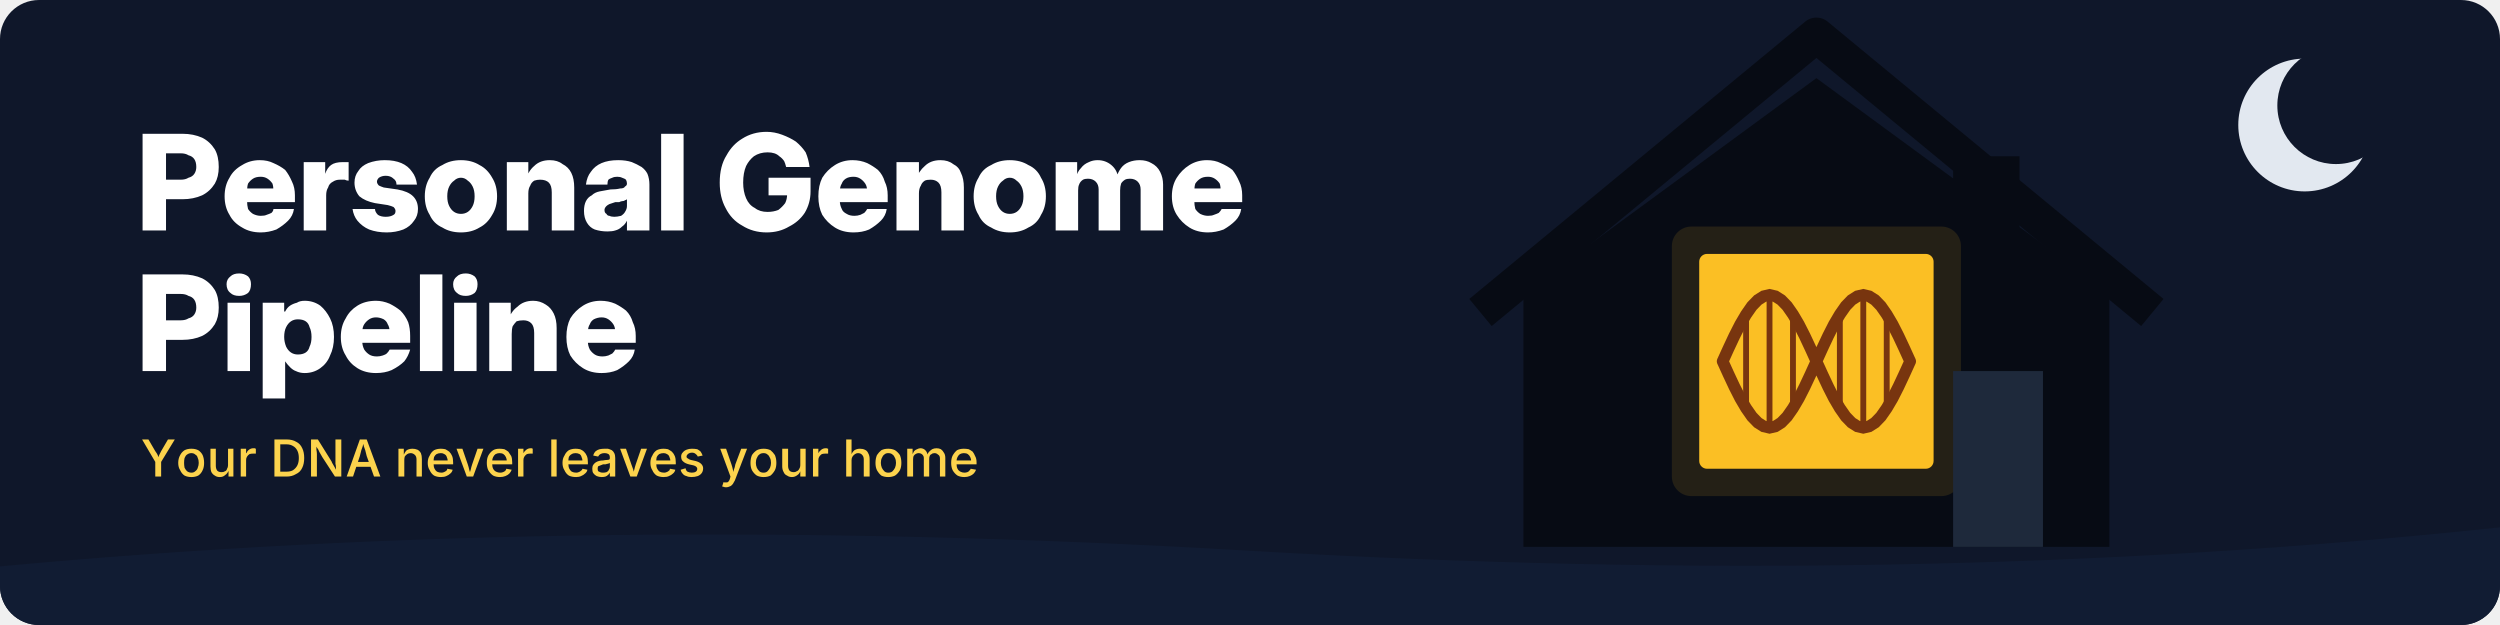
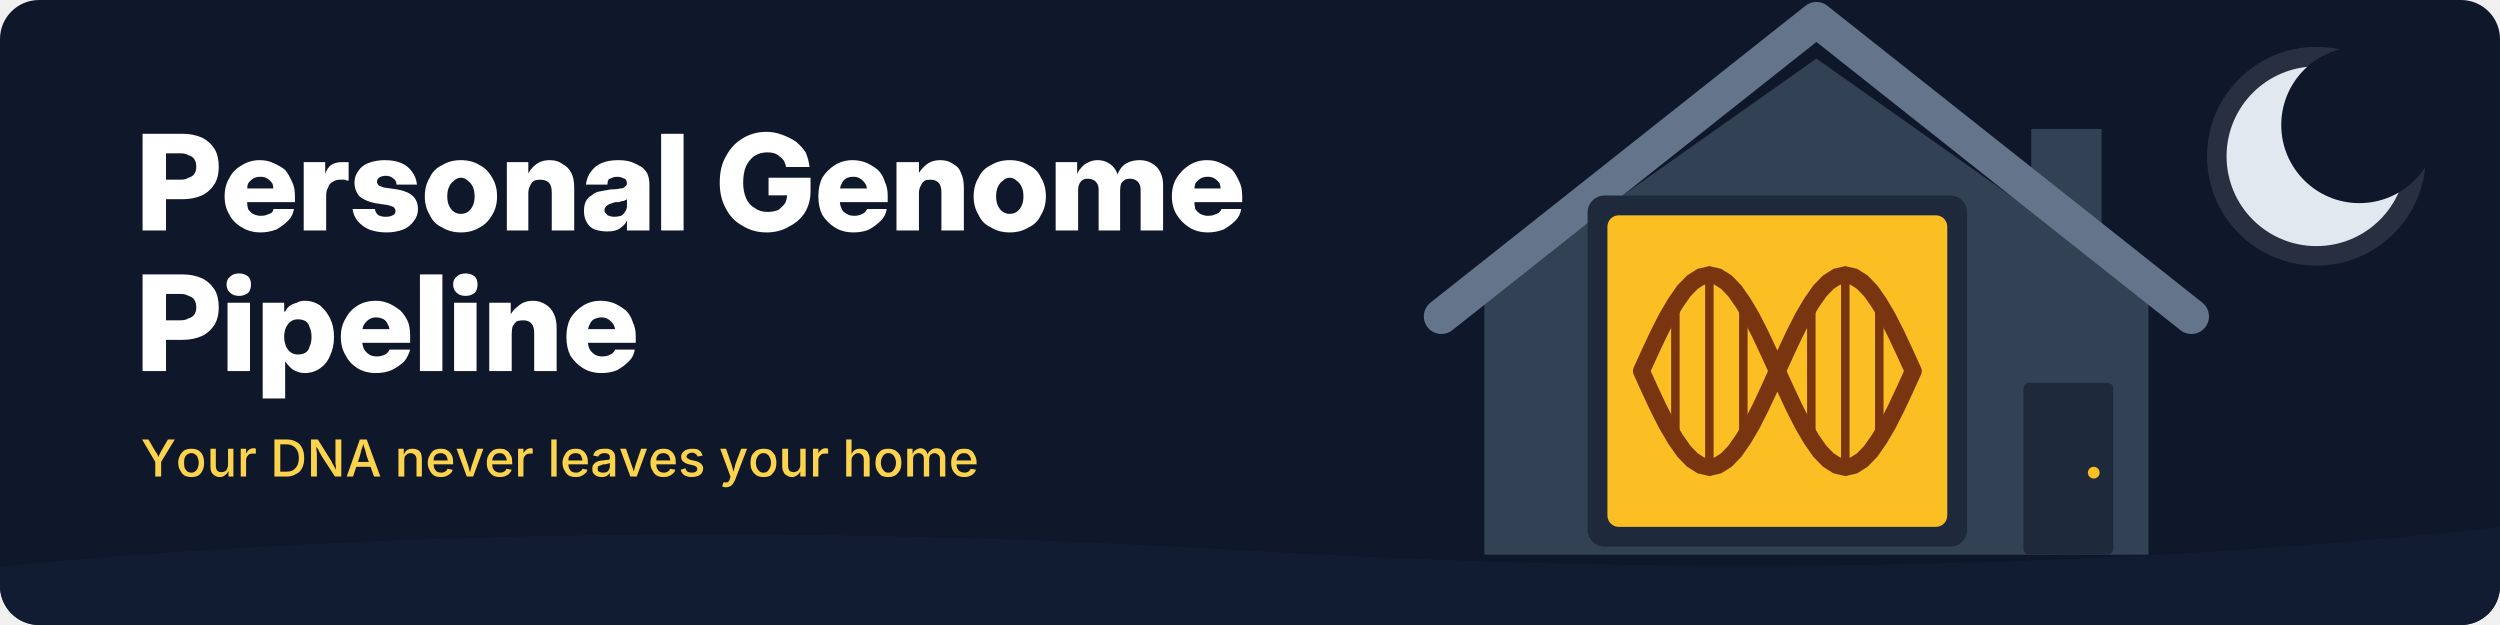
<svg xmlns="http://www.w3.org/2000/svg" viewBox="0 0 1280 320" width="1280" height="320" role="img" aria-label="Personal Genome Pipeline: Your DNA never leaves your home">
  <defs>
    <clipPath id="r">
      <rect width="1280" height="320" rx="20" />
    </clipPath>
  </defs>
  <g clip-path="url(#r)">
    <rect width="1280" height="320" fill="#0f172a" />
-     <circle cx="1180" cy="64" r="34" fill="#e2e8f0" />
-     <circle cx="1196" cy="54" r="30" fill="#0f172a" />
+     <circle cx="1186" cy="80" r="56" fill="#e2e8f0" opacity=".12" />
+     <circle cx="1186" cy="80" r="46" fill="#e2e8f0" />
+     <circle cx="1208" cy="64" r="40" fill="#0f172a" />
    <path d="M0 290Q300 262 640 282T1280 270V320H0Z" fill="#111c33" />
-     <path d="M1000 80h34v70h-34z" fill="#070b14" />
-     <path d="M780 280V150L930 40L1080 150V280Z" fill="#070b14" />
-     <path d="M758 160L930 18L1102 160" fill="none" stroke="#070b14" stroke-width="18" stroke-linejoin="round" />
-     <rect x="856" y="116" width="148" height="138" rx="10" fill="#fbbf24" opacity=".12" />
-     <rect x="870" y="130" width="120" height="110" rx="4" fill="#fbbf24" />
-     <g fill="none" stroke="#78350f" stroke-linecap="round">
-       <path d="M882 185.0V185.0M894 209.0V161.0M906 219.0V151.0M918 209.0V161.0M930 185.0V185.0M942 161.0V209.0M954 151.0V219.0M966 161.0V209.0M978 185.0V185.0" stroke-width="3" />
-       <path d="M882 185.0L885 191.6L888 198.0L891 203.9L894 209.0L897 213.3L900 216.4L903 218.3L906 219.0L909 218.3L912 216.4L915 213.3L918 209.0L921 203.9L924 198.0L927 191.6L930 185.0L933 178.4L936 172.0L939 166.1L942 161.0L945 156.7L948 153.6L951 151.7L954 151.0L957 151.7L960 153.6L963 156.7L966 161.0L969 166.1L972 172.0L975 178.4L978 185.0M882 185.0L885 178.4L888 172.0L891 166.1L894 161.0L897 156.7L900 153.6L903 151.7L906 151.0L909 151.7L912 153.6L915 156.7L918 161.0L921 166.1L924 172.0L927 178.4L930 185.0L933 191.6L936 198.0L939 203.9L942 209.0L945 213.3L948 216.4L951 218.3L954 219.0L957 218.3L960 216.4L963 213.3L966 209.0L969 203.9L972 198.0L975 191.6L978 185.0" stroke-width="6" />
+     <path d="M1040 66h36v70h-36z" fill="#334155" />
+     <path d="M760 284V150L930 30L1100 150V284Z" fill="#334155" />
+     <path d="M738 162L930 10L1122 162" fill="none" stroke="#64748b" stroke-width="18" stroke-linejoin="round" stroke-linecap="round" />
+     <g transform="translate(910 190) scale(1.45) translate(-930 -185)">
+       <rect x="863" y="123" width="134" height="124" rx="6" fill="#1e293b" />
+       <rect x="870" y="130" width="120" height="110" rx="4" fill="#fbbf24" />
+       <g fill="none" stroke="#78350f" stroke-linecap="round">
+         <path d="M882 185.0V185.0M894 209.0V161.0M906 219.0V151.0M918 209.0V161.0M930 185.0V185.0M942 161.0V209.0M954 151.0V219.0M966 161.0V209.0M978 185.0V185.0" stroke-width="3" />
+         <path d="M882 185.0L885 191.6L888 198.0L891 203.9L894 209.0L897 213.3L900 216.4L903 218.3L906 219.0L909 218.3L912 216.4L915 213.3L918 209.0L921 203.9L924 198.0L927 191.6L930 185.0L933 178.4L936 172.0L939 166.1L942 161.0L945 156.7L948 153.6L951 151.7L954 151.0L957 151.7L960 153.6L963 156.7L966 161.0L969 166.1L972 172.0L975 178.4L978 185.0M882 185.0L885 178.4L888 172.0L891 166.1L894 161.0L897 156.7L900 153.6L903 151.7L906 151.0L909 151.7L912 153.6L915 156.7L918 161.0L921 166.1L924 172.0L927 178.4L930 185.0L933 191.6L936 198.0L939 203.9L942 209.0L945 213.3L948 216.4L951 218.3L954 219.0L957 218.3L960 216.4L963 213.3L966 209.0L969 203.9L972 198.0L975 191.6L978 185.0" stroke-width="6" />
+       </g>
    </g>
    <path d="M930.0 130V240" stroke="#070b14" stroke-width="6" opacity=".0" />
-     <rect x="1000" y="190" width="46" height="90" fill="#1e293b" />
+     <rect x="1036" y="196" width="46" height="88" rx="3" fill="#1e293b" />
+     <circle cx="1072" cy="242" r="3" fill="#fbbf24" />
    <path transform="scale(0.5)" fill="#fff" d="m146 236v-99h41q11 0 20 4 8 4 13 12 4 7 4 18 0 10-4 17-5 8-13 12-9 4-20 4h-27v-20h25q5 0 8-2 4-1 6-4 2-3 2-7 0-5-2-8-2-3-6-4-3-2-8-2h-15v79zm121 2q-11 0-19-5-9-5-13-13-5-8-5-19 0-11 5-19 4-8 13-13 8-5 18-5 8 0 14 3 7 3 12 7 4 5 7 12 3 6 3 14v7h-64v-14h53l-11 3q0-5-1-8-2-3-5-5-3-2-7-2-5 0-8 2-3 2-5 5-1 3-1 8v10q0 4 1 8 2 3 5 5 4 2 8 2 4 0 6-1 3-1 5-2 2-2 2-4h21q-1 7-6 12-5 5-12 9-8 3-16 3zm44-2v-70h22v12q2-6 6-9 4-3 12-3 1 0 3 0 1 0 3 0v19q-2 0-4-1-3 0-5 0-4 0-7 2-4 2-5 6-2 3-2 8v36zm85 2q-10 0-18-3-7-3-12-9-4-5-5-12h23q0 3 3 6 3 2 8 2 5 0 8-2 2-1 2-4 0-2-2-4-2-1-6-2l-13-2q-10-2-16-7-5-6-5-14 0-7 4-12 3-5 10-8 8-3 17-3 10 0 17 3 7 3 11 9 4 5 5 13h-21q0-4-3-6-3-3-8-3-4 0-7 2-2 2-2 4 0 2 2 4 2 1 5 2l14 2q11 2 16 7 5 5 5 13 0 7-4 12-4 6-11 9-8 3-17 3zm76 0q-11 0-19-5-9-4-13-13-5-8-5-19 0-11 5-19 4-9 13-13 8-5 19-5 11 0 19 5 8 4 13 13 5 8 5 19 0 11-5 19-5 9-13 13-8 5-19 5zm0-19q4 0 7-2 3-2 5-6 2-4 2-10 0-6-2-10-2-4-5-6-3-3-7-3-4 0-7 3-3 2-5 6-2 4-2 10 0 6 2 10 2 4 5 6 3 2 7 2zm69-21v38h-22v-70h22v19h-3q3-10 9-15 6-6 16-6 8 0 13 4 6 3 9 9 3 6 3 15v44h-23v-39q0-7-3-10-3-3-9-3-3 0-6 1-3 2-4 5-2 3-2 8zm81 39q-7 0-13-2-5-2-8-7-3-5-3-12 0-6 2-10 2-4 6-6 3-3 8-4 5-1 11-2 6 0 10-1 4 0 5-2 2-1 2-3 0-2-1-4-1-1-4-2-2-1-5-1-3 0-5 1-3 1-4 2-1 2-1 5h-22q1-8 5-13 4-6 11-9 7-3 17-3 8 0 14 2 5 2 10 5 4 3 6 7 2 5 2 11v47h-23v-10q-2 4-5 6-3 3-7 4-3 1-8 1zm7-15q3 0 7-1 3-2 4-4 2-3 2-6v-7q-1 1-2 1-1 1-3 1-1 0-3 1-2 0-4 0-3 1-6 2-2 1-3 2-2 2-2 4 0 3 2 4 1 2 3 2 2 1 5 1zm71-85v99h-23v-99zm85 101q-14 0-25-7-11-6-17-18-6-11-6-26 0-17 7-28 6-11 16-17 11-7 25-7 8 0 16 3 8 3 14 7 6 5 10 11 3 7 4 15h-24q-1-4-2-6-2-3-5-5-2-2-5-3-3-1-7-1-8 0-14 4-5 4-8 10-3 7-3 17 0 9 3 16 3 7 9 10 5 4 13 4 6 0 11-2 4-3 7-7 2-4 2-9l6 1h-25v-18h43v14q0 12-6 22-6 9-16 14-10 6-23 6zm89 0q-11 0-19-5-8-5-13-13-4-8-4-19 0-11 4-19 5-8 13-13 8-5 18-5 8 0 15 3 6 3 11 7 5 5 7 12 3 6 3 14v7h-64v-14h53l-10 3q0-5-2-8-2-3-5-5-3-2-7-2-5 0-8 2-3 2-4 5-2 3-2 8v10q0 4 2 8 1 3 5 5 3 2 8 2 3 0 6-1 2-1 4-2 2-2 3-4h20q-1 7-6 12-5 5-12 9-7 3-16 3zm67-40v38h-23v-70h23v19h-4q4-10 10-15 6-6 16-6 8 0 13 4 6 3 8 9 3 6 3 15v44h-23v-39q0-7-3-10-3-3-8-3-4 0-6 1-3 2-4 5-2 3-2 8zm93 40q-11 0-19-5-9-4-13-13-5-8-5-19 0-11 5-19 4-9 13-13 8-5 19-5 11 0 19 5 9 4 13 13 5 8 5 19 0 11-5 19-4 9-13 13-8 5-19 5zm0-19q4 0 7-2 3-2 5-6 2-4 2-10 0-6-2-10-2-4-5-6-3-3-7-3-4 0-7 3-3 2-5 6-2 4-2 10 0 6 2 10 2 4 5 6 3 2 7 2zm47 17v-70h22v16h-1q1-6 5-10 3-4 8-6 4-2 9-2 8 0 14 5 6 5 7 13h-2q2-6 5-10 3-4 8-6 5-2 11-2 7 0 12 3 6 3 9 9 3 6 3 13v47h-23v-42q0-5-3-8-3-3-8-3-3 0-5 1-3 2-4 4-1 3-1 7v41h-22v-42q0-5-3-8-3-3-8-3-3 0-5 1-3 2-4 5-1 2-1 6v41zm156 2q-11 0-19-5-8-5-13-13-5-8-5-19 0-11 5-19 5-8 13-13 8-5 18-5 8 0 14 3 7 3 12 7 4 5 7 12 3 6 3 14v7h-64v-14h53l-11 3q0-5-1-8-2-3-5-5-3-2-7-2-5 0-8 2-3 2-5 5-1 3-1 8v10q0 4 1 8 2 3 5 5 4 2 8 2 4 0 6-1 3-1 5-2 2-2 3-4h20q-1 7-6 12-5 5-12 9-8 3-16 3z" />
    <path transform="scale(0.5)" fill="#fff" d="m146 380v-99h41q11 0 20 4 8 4 13 12 4 7 4 18 0 10-4 17-5 8-13 12-9 4-20 4h-27v-20h25q5 0 8-2 4-1 6-4 2-3 2-7 0-5-2-8-2-3-6-4-3-2-8-2h-15v79zm87 0v-70h23v70zm12-77q-6 0-9-3-4-3-4-9 0-5 4-8 3-3 9-3 5 0 9 3 3 3 3 8 0 6-3 9-4 3-9 3zm24 105v-98h22v9h1q2-4 5-6 3-2 7-3 3-2 8-2 9 0 16 5 6 5 10 13 4 8 4 19 0 11-4 19-3 8-10 13-7 5-16 5-5 0-9-2-3-1-6-4-3-3-5-6v38zm36-45q5 0 8-2 3-2 4-6 2-4 2-10 0-6-2-10-1-4-4-6-3-2-8-2-4 0-7 2-3 2-5 6-2 4-2 10 0 5 2 10 2 4 5 6 3 2 7 2zm80 19q-11 0-19-5-8-5-12-13-5-8-5-19 0-11 5-19 4-8 12-13 8-5 19-5 7 0 14 3 6 3 11 7 5 5 8 12 2 6 2 14v7h-64v-14h53l-10 3q0-5-2-8-1-3-4-5-4-2-8-2-4 0-7 2-3 2-5 5-2 3-2 8v10q0 4 2 8 2 3 5 5 3 2 8 2 3 0 6-1 3-1 4-2 2-2 3-4h21q-2 7-6 12-5 5-13 9-7 3-16 3zm68-101v99h-23v-99zm12 99v-70h23v70zm12-77q-6 0-9-3-4-3-4-9 0-5 4-8 3-3 9-3 5 0 9 3 3 3 3 8 0 6-3 9-4 3-9 3zm47 39v38h-23v-70h22v19h-3q3-10 10-15 6-6 16-6 7 0 13 4 5 3 8 9 3 6 3 15v44h-23v-39q0-7-3-10-3-3-8-3-4 0-7 1-2 2-4 5-1 3-1 8zm92 40q-11 0-19-5-8-5-13-13-4-8-4-19 0-11 4-19 5-8 13-13 8-5 18-5 8 0 15 3 6 3 11 7 5 5 7 12 3 6 3 14v7h-64v-14h53l-10 3q0-5-2-8-2-3-5-5-3-2-7-2-4 0-8 2-3 2-4 5-2 3-2 8v10q0 4 2 8 2 3 5 5 3 2 8 2 3 0 6-1 2-1 4-2 2-2 3-4h20q-1 7-6 12-5 5-12 9-7 3-16 3z" />
    <path transform="scale(0.25)" fill="#fcd34d" d="m318 976v-30l-27-46h13l14 24q3 4 5 8 1 4 3 9h-3q1-5 3-9 2-4 4-8l14-24h14l-28 46v30zm74 1q-8 0-14-3-6-4-9-11-4-6-4-15 0-9 4-16 3-6 9-10 6-3 14-3 8 0 14 3 6 4 9 10 3 7 3 16 0 9-3 15-3 7-9 11-6 3-14 3zm0-9q5 0 8-3 4-3 5-7 2-5 2-10 0-6-2-10-1-5-5-7-3-3-8-3-5 0-9 3-3 2-5 7-1 4-1 10 0 5 1 10 2 4 5 7 4 3 9 3zm58 9q-6 0-10-3-4-2-7-7-2-5-2-12v-36h11v35q0 6 3 10 3 3 9 3 4 0 7-2 3-1 4-5 2-3 2-7v-34h11v57h-10v-14h1q-3 8-8 11-4 4-11 4zm43-1v-57h11v9h1q1-4 5-7 4-3 9-3 1 0 3 0 1 1 2 1v10q-1 0-3 0-1 0-3 0-4 0-7 1-3 2-5 5-2 3-2 7v34zm94 0h-19v-10h18q9 0 14-3 6-4 9-10 3-6 3-15 0-9-3-15-3-6-8-9-6-4-14-4h-19v-10h19q12 0 20 5 8 4 12 13 4 8 4 20 0 12-4 20-4 9-13 13-8 5-19 5zm-13-76v76h-12v-76zm63 76v-76h14l28 45q1 3 3 6 2 3 4 7 2 4 4 8h-2q0-4 0-8 0-5-1-8 0-4 0-7v-43h12v76h-13l-26-40q-2-4-4-7-2-3-4-8-3-4-6-10h2q0 5 0 10 1 5 1 9 0 3 0 6v40zm73 0l27-76h14l28 76h-13l-15-42q-1-5-3-12-3-7-5-17h2q-2 10-5 17-2 7-3 12l-14 42zm15-20v-10h39v10zm103-14v34h-12v-57h11v14h-1q3-7 7-11 5-3 12-3 5 0 10 2 4 2 7 7 2 5 2 12v36h-11v-35q0-6-3-9-4-4-9-4-4 0-7 2-3 2-5 5-1 3-1 7zm75 35q-8 0-14-3-6-4-9-11-4-6-4-15 0-9 4-15 3-7 9-11 6-3 14-3 4 0 9 1 4 2 8 5 4 4 6 9 2 5 2 13v4h-45v-8h39l-5 2q0-5-2-9-1-4-5-6-3-2-7-2-5 0-9 2-3 2-5 6-1 4-1 8v6q0 6 2 10 2 4 5 6 4 2 9 2 3 0 5-1 3-1 5-3 2-1 2-4l11 2q-1 5-5 8-3 3-8 5-4 2-11 2zm53-1l-21-57h12l11 32q2 6 3 11 2 6 3 11h-3q1-5 3-11 1-5 3-11l11-32h12l-21 57zm68 1q-8 0-14-3-6-4-10-11-3-6-3-15 0-9 3-15 4-7 10-11 5-3 13-3 5 0 10 1 4 2 8 5 3 4 6 9 2 5 2 13v4h-46v-8h40l-5 2q0-5-2-9-2-4-5-6-3-2-8-2-4 0-8 2-3 2-5 6-2 4-2 8v6q0 6 2 10 2 4 6 6 4 2 8 2 4 0 6-1 3-1 5-3 1-1 2-4l11 2q-2 5-5 8-3 3-8 5-5 2-11 2zm37-1v-57h11v9q2-4 6-7 4-3 9-3 1 0 2 0 2 1 2 1v10q0 0-2 0-2 0-3 0-4 0-7 1-3 2-5 5-2 3-2 7v34zm79-76v76h-11v-76zm40 77q-9 0-15-3-6-4-9-11-4-6-4-15 0-9 4-15 3-7 9-11 6-3 14-3 4 0 9 1 5 2 8 5 4 4 6 9 2 5 2 13v4h-45v-8h39l-5 2q0-5-2-9-1-4-4-6-4-2-8-2-5 0-8 2-4 2-6 6-1 4-1 8v6q0 6 2 10 2 4 5 6 4 2 9 2 3 0 5-1 3-1 5-3 2-1 3-4l10 2q-1 5-5 8-3 3-8 5-4 2-10 2zm52 0q-5 0-10-2-4-2-7-6-2-3-2-9 0-5 2-8 2-3 5-5 3-2 7-3 4-1 8-1 5-1 8-1 3 0 5-1 1-1 1-3 0-4-1-6-1-2-4-3-2-1-6-1-4 0-6 1-3 1-5 3-1 1-2 3l-10-2q1-5 5-9 4-3 8-4 5-1 10-1 3 0 7 0 4 1 8 3 3 2 5 6 2 4 2 10v38h-11v-8q-1 2-3 4-3 3-6 4-3 1-8 1zm3-9q4 0 7-1 4-2 5-5 2-3 2-6v-8q-1 1-2 1-2 1-4 1-2 1-4 1-2 0-4 0-3 1-5 2-3 1-5 2-1 2-1 5 0 3 1 5 2 1 4 2 2 1 6 1zm56 8l-21-57h12l11 32q2 6 4 11 1 6 2 11h-3q1-5 3-11 1-5 3-11l11-32h12l-21 57zm68 1q-8 0-14-3-6-4-9-11-4-6-4-15 0-9 4-15 3-7 9-11 6-3 14-3 4 0 9 1 4 2 8 5 4 4 6 9 2 5 2 13v4h-45v-8h39l-5 2q0-5-2-9-1-4-5-6-3-2-7-2-5 0-9 2-3 2-5 6-1 4-1 8v6q0 6 2 10 2 4 5 6 4 2 9 2 3 0 5-1 3-1 5-3 2-1 2-4l11 2q-1 5-5 8-3 3-8 5-4 2-11 2zm57 0q-6 0-10-2-5-1-8-5-3-3-4-8l10-3q1 5 4 7 4 2 9 2 5 0 8-2 3-2 3-6 0-2-2-4-2-2-6-3l-9-2q-8-2-12-6-4-3-4-10 0-5 3-8 3-4 8-6 5-2 11-2 6 0 11 1 4 2 7 5 2 3 4 8l-10 2q-1-3-4-5-3-3-8-3-4 0-7 2-4 3-4 6 0 3 3 4 2 2 6 3l9 2q8 2 12 6 4 4 4 9 0 6-3 10-3 4-8 6-6 2-13 2zm63 19l3-9 1 1q3 0 5 0 3 0 4-2 2-2 3-6l1-4-21-57h12l11 32q2 6 3 11 1 6 3 11h-4q2-5 3-11 2-5 3-11l12-32h12l-25 65q-2 4-4 7-3 4-6 5-4 2-8 2-3 0-5-1-2 0-3-1zm85-19q-8 0-14-3-6-4-10-11-3-6-3-15 0-9 3-16 4-6 10-10 6-3 14-3 8 0 14 3 5 4 9 10 3 7 3 16 0 9-3 15-4 7-9 11-6 3-14 3zm0-9q5 0 8-3 3-3 5-7 2-5 2-10 0-6-2-10-2-5-5-7-3-3-8-3-6 0-9 3-3 2-5 7-2 4-2 10 0 5 2 10 2 4 5 7 3 3 9 3zm58 9q-6 0-10-3-5-2-7-7-3-5-3-12v-36h12v35q0 6 3 10 3 3 9 3 3 0 6-2 3-1 5-5 2-3 2-7v-34h11v57h-11v-14h1q-2 8-7 11-5 4-11 4zm43-1v-57h11v9q2-4 6-7 4-3 9-3 1 0 2 0 2 1 3 1v10q-1 0-3 0-2 0-3 0-4 0-7 1-3 2-5 5-2 3-2 7v34zm79-34v34h-11v-76h11v33h-1q2-7 7-11 5-3 11-3 6 0 10 2 5 2 7 7 3 5 3 12v36h-12v-35q0-6-3-9-3-4-9-4-3 0-6 2-3 2-5 5-2 3-2 7zm75 35q-8 0-14-3-5-4-9-11-3-6-3-15 0-9 3-16 4-6 9-10 6-3 14-3 8 0 14 3 6 4 10 10 3 7 3 16 0 9-3 15-4 7-10 11-6 3-14 3zm0-9q6 0 9-3 3-3 5-7 2-5 2-10 0-6-2-10-2-5-5-7-3-3-9-3-5 0-8 3-3 2-5 7-2 4-2 10 0 5 2 10 2 4 5 7 3 3 8 3zm39 8v-57h11v13h-1q2-4 4-8 3-3 6-4 4-2 7-2 6 0 10 4 4 4 5 11h-1q1-5 4-8 3-3 6-5 4-2 9-2 5 0 9 2 4 3 6 7 3 4 3 11v38h-11v-37q0-6-4-8-3-3-7-3-4 0-6 2-3 1-4 4-1 2-1 6v36h-11v-38q0-4-3-7-3-3-8-3-3 0-6 2-2 1-4 4-1 3-1 7v35zm117 1q-8 0-14-3-6-4-10-11-3-6-3-15 0-9 3-15 4-7 9-11 6-3 14-3 5 0 10 1 4 2 8 5 3 4 5 9 3 5 3 13v4h-46v-8h40l-5 2q0-5-2-9-2-4-5-6-3-2-8-2-4 0-8 2-3 2-5 6-2 4-2 8v6q0 6 2 10 2 4 6 6 4 2 8 2 3 0 6-1 3-1 4-3 2-1 3-4l11 2q-2 5-5 8-3 3-8 5-5 2-11 2z" />
  </g>
</svg>
